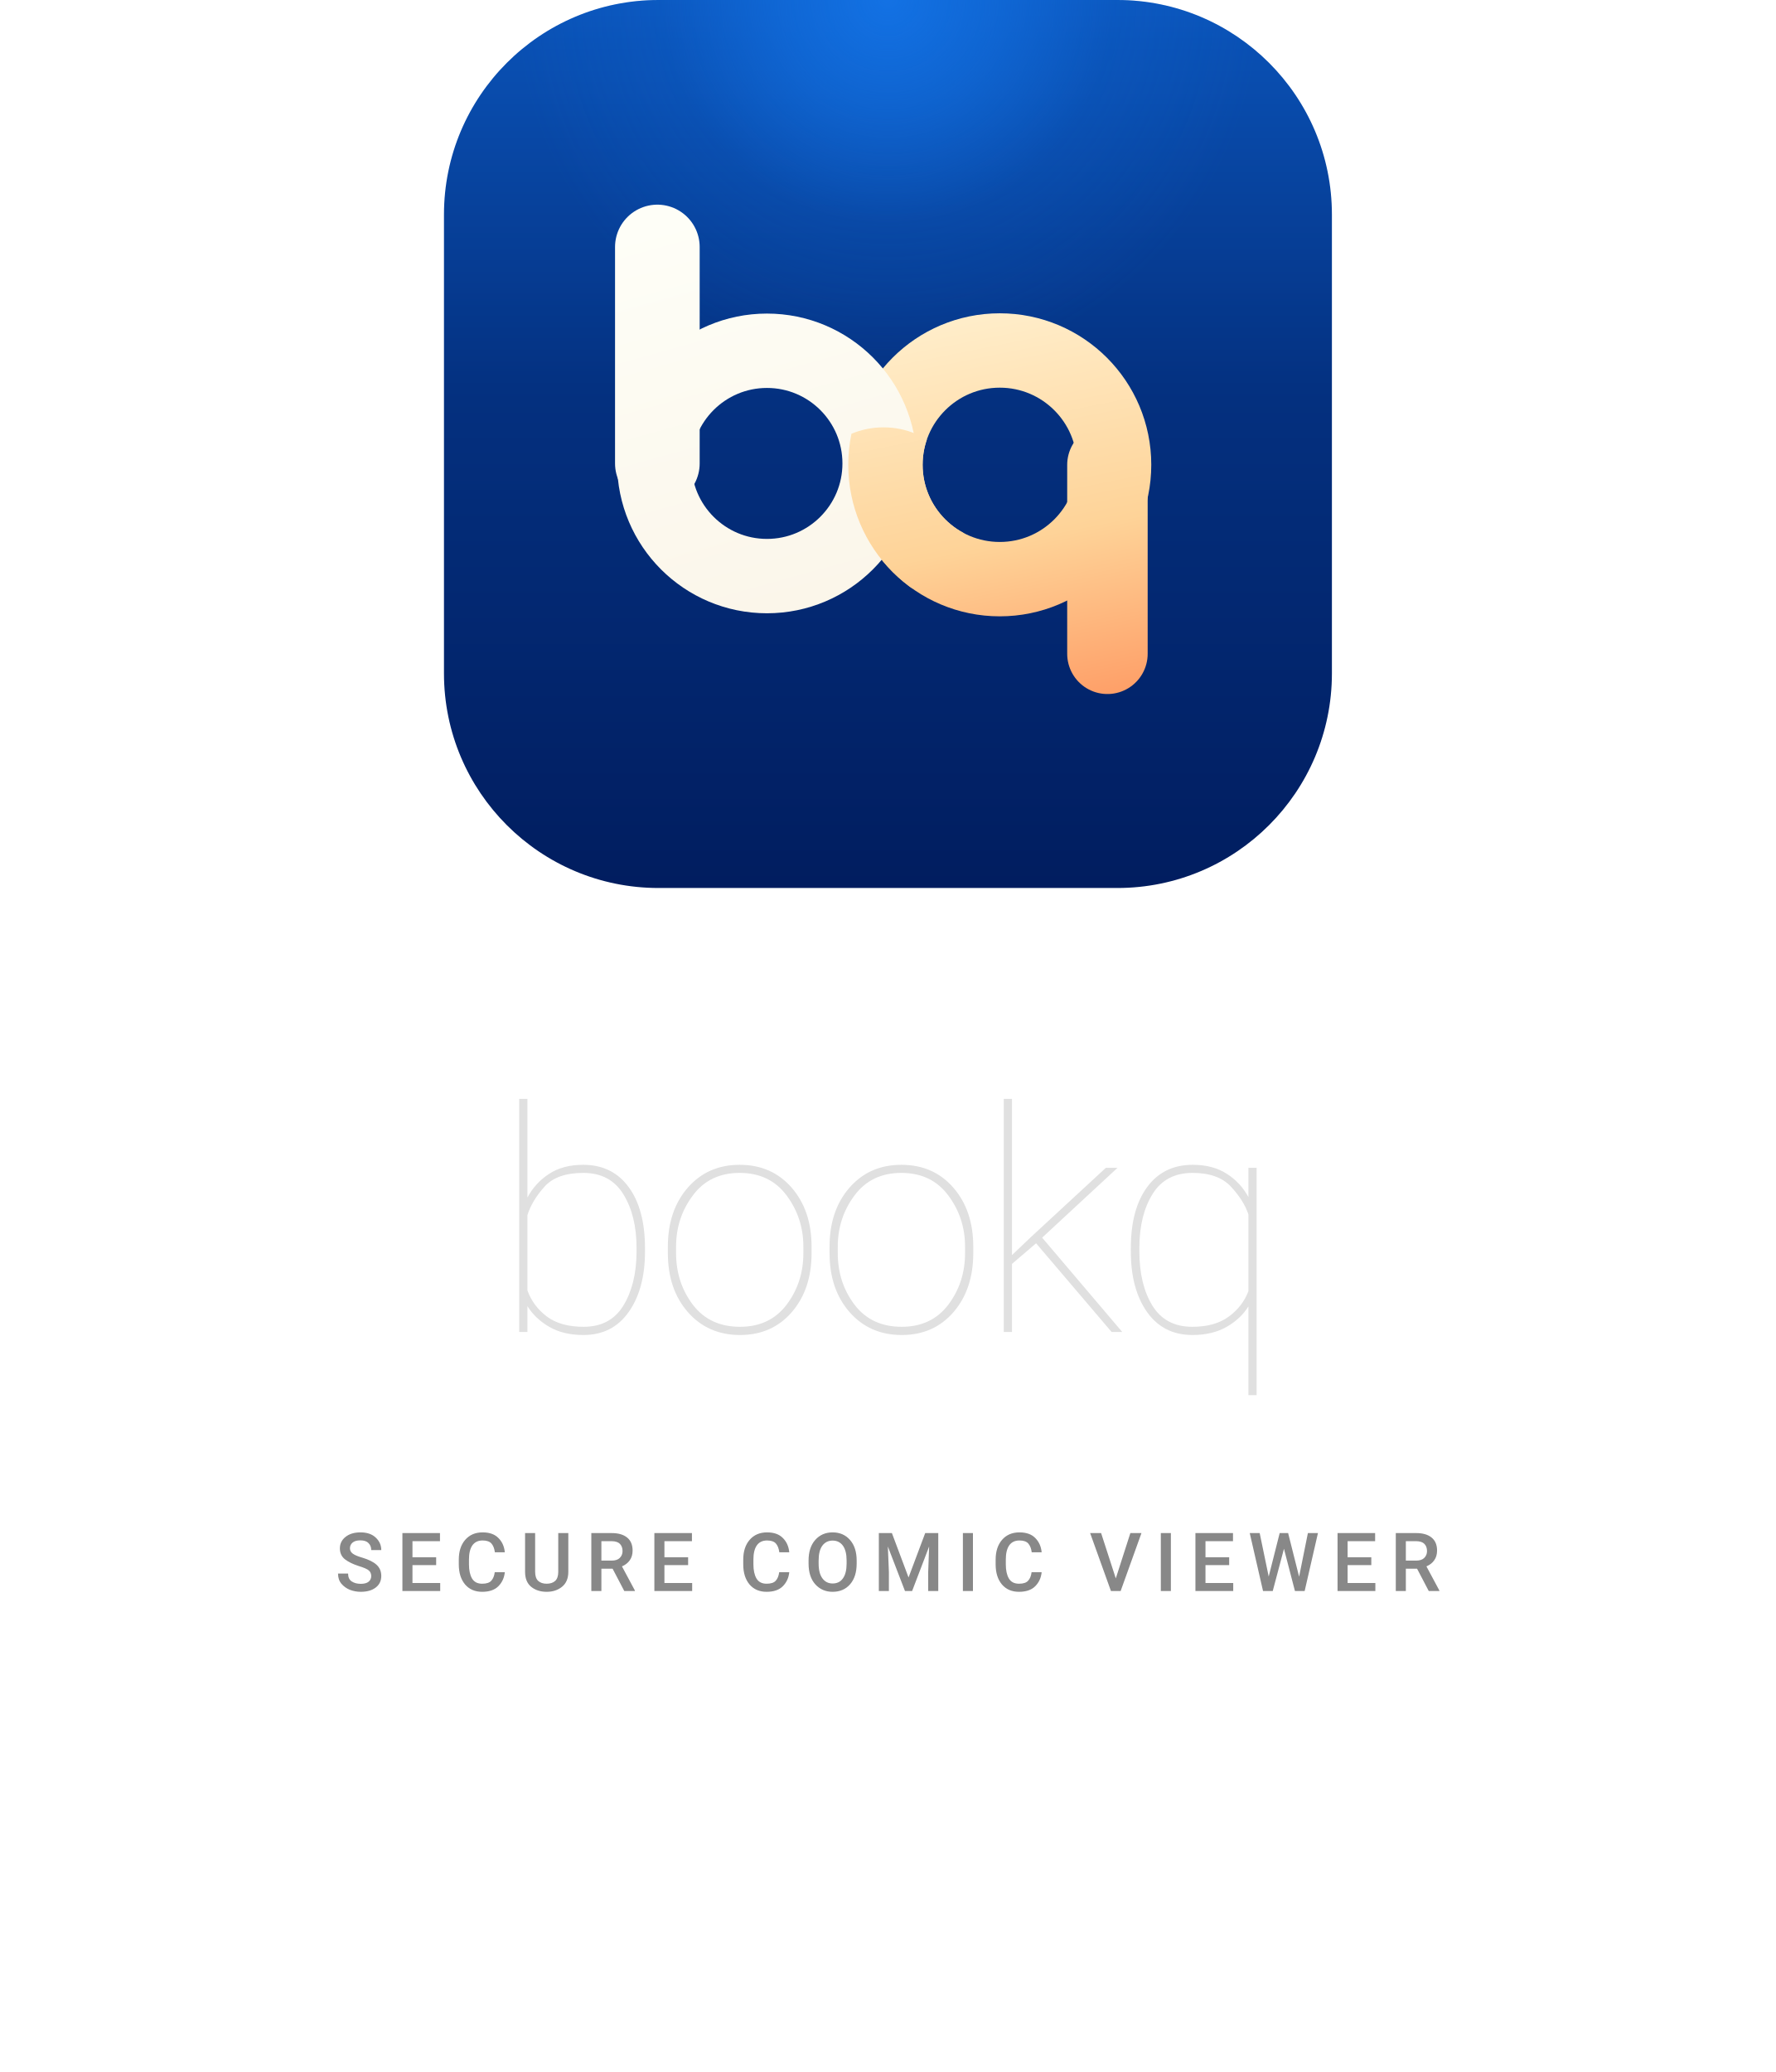
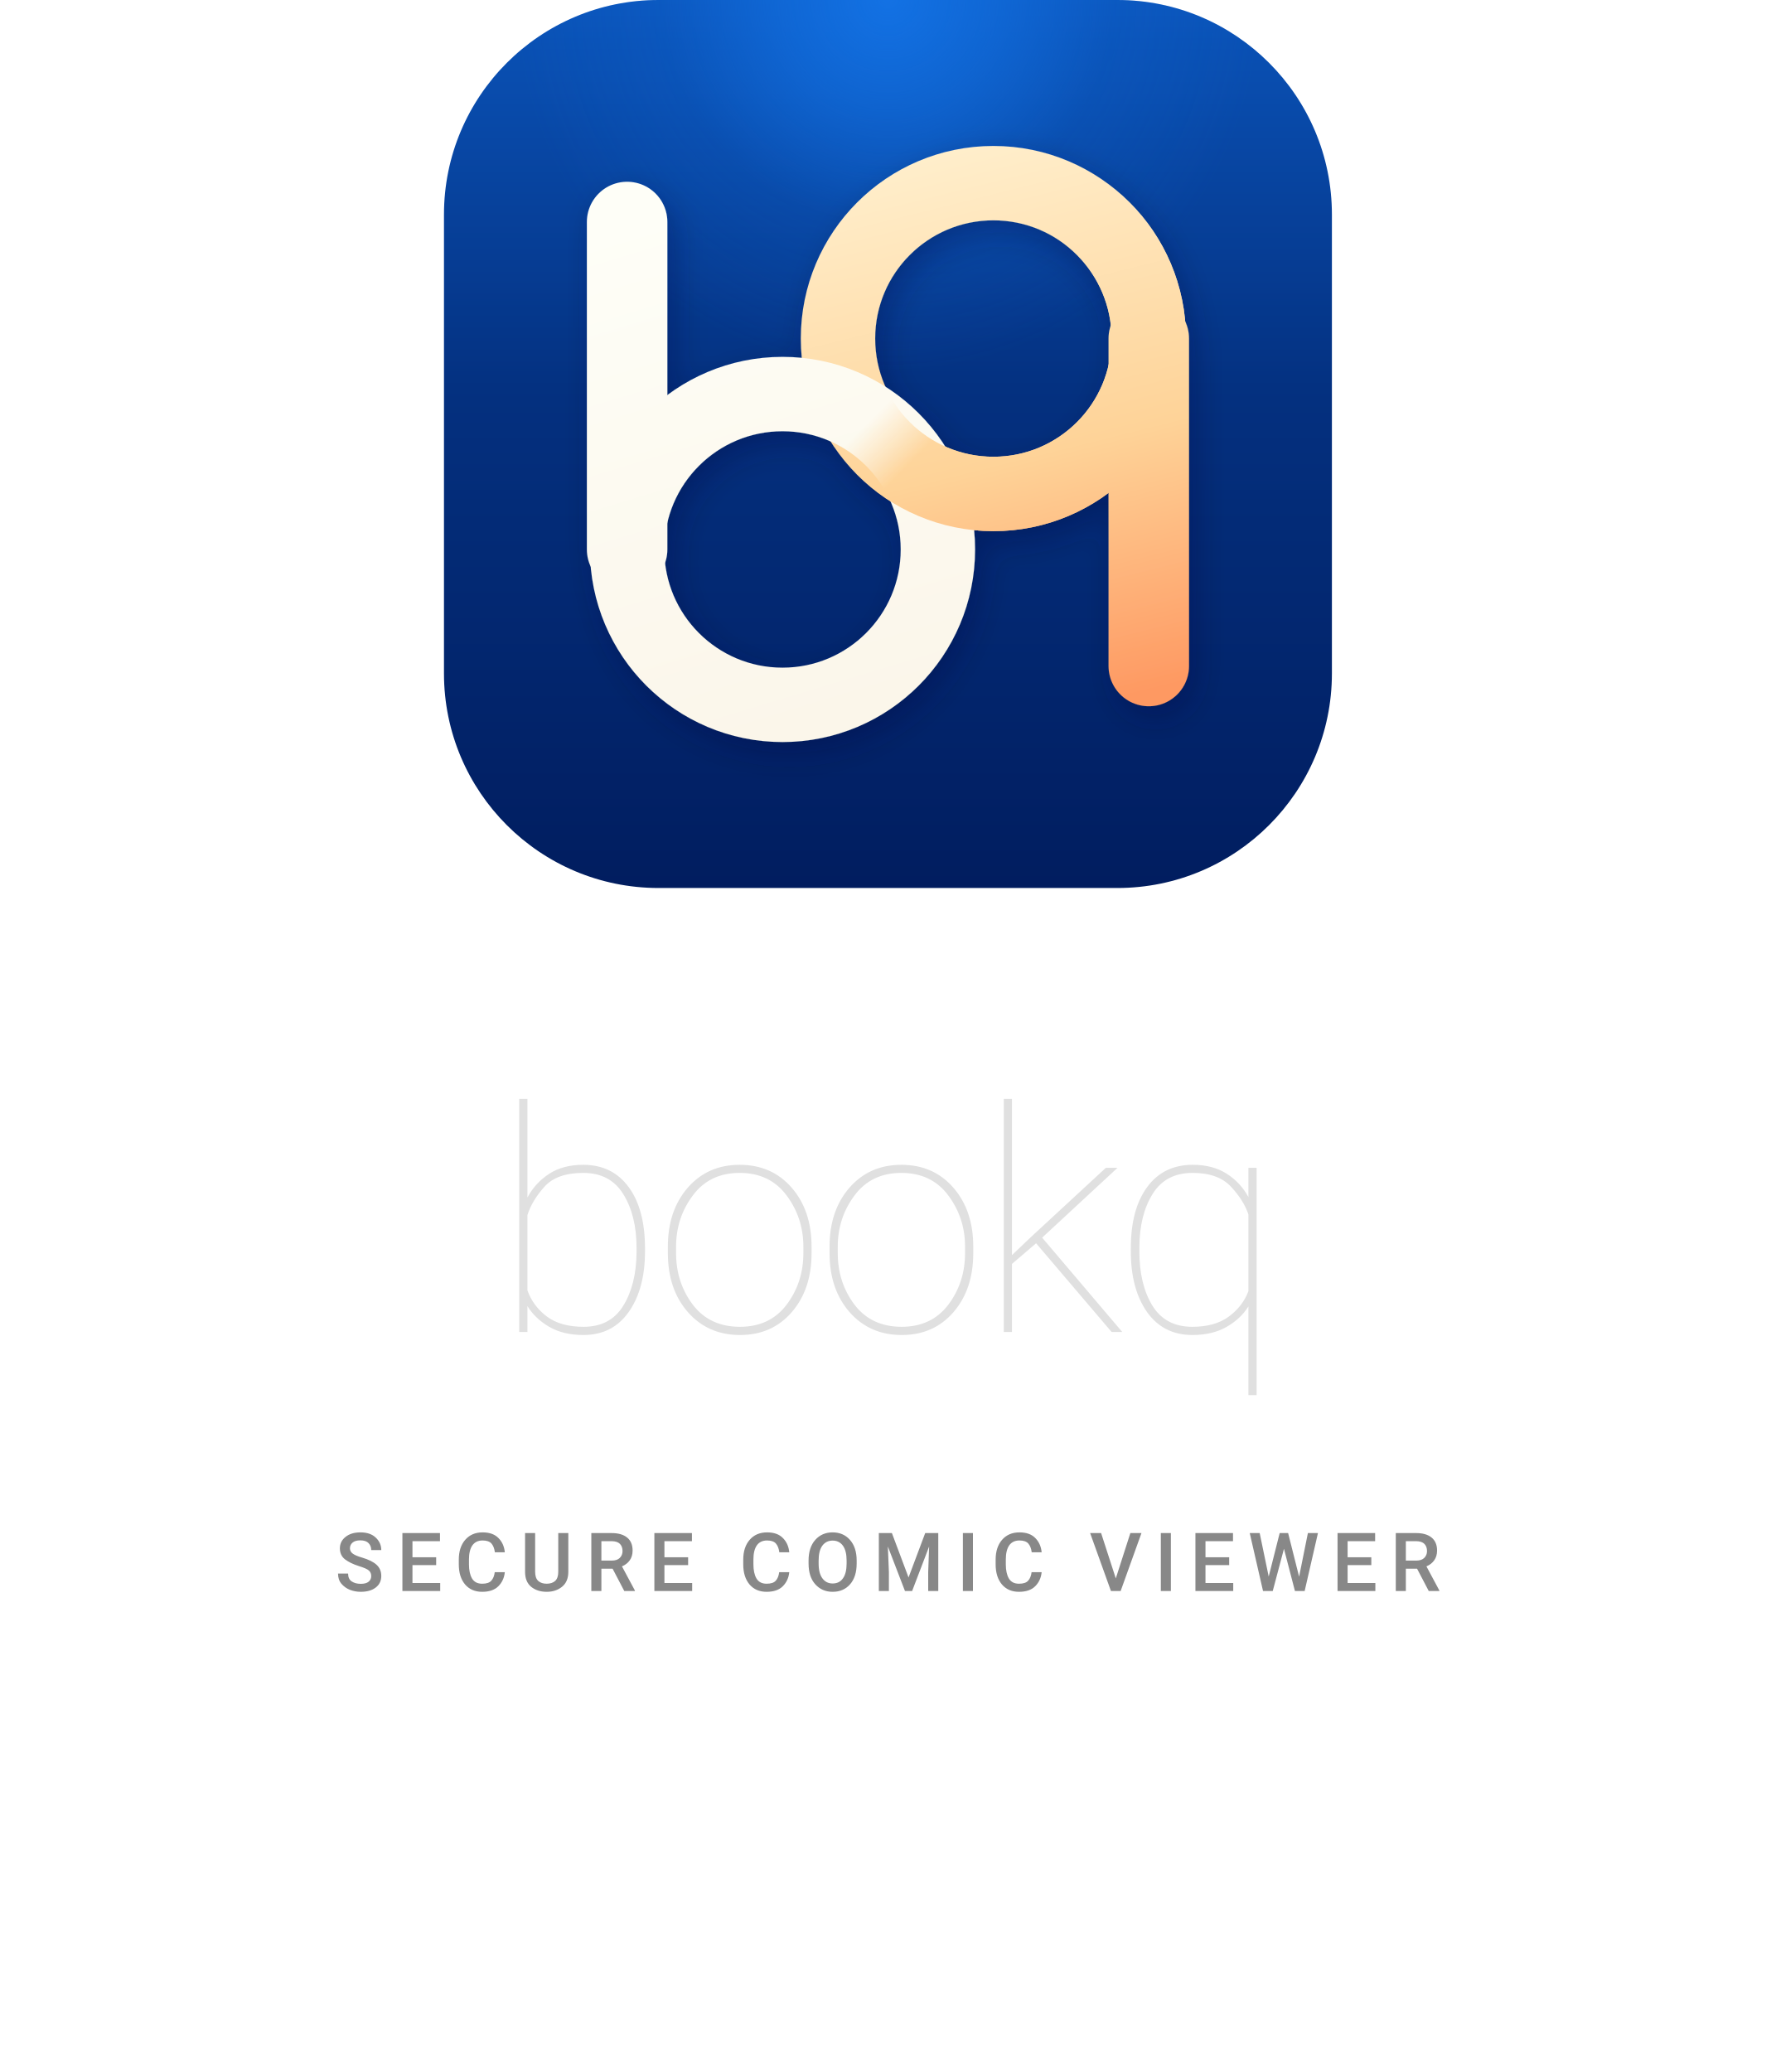
<svg xmlns="http://www.w3.org/2000/svg" viewBox="0 0 240 280">
  <defs>
    <linearGradient id="bg" x1="0" y1="0" x2="0" y2="1">
      <stop offset="0" stop-color="#0A54BA" />
      <stop offset="0.45" stop-color="#04307F" />
      <stop offset="1" stop-color="#011D5F" />
    </linearGradient>
    <radialGradient id="glow" cx="0.5" cy="0" r="0.42">
      <stop offset="0" stop-color="#1373E6" stop-opacity="0.95" />
      <stop offset="0.3" stop-color="#1373E6" stop-opacity="0.6" />
      <stop offset="0.6" stop-color="#1373E6" stop-opacity="0.18" />
      <stop offset="1" stop-color="#1373E6" stop-opacity="0" />
    </radialGradient>
-     <linearGradient id="inkB" gradientUnits="userSpaceOnUse" x1="7.7" y1="8" x2="11.6" y2="22">
+     <linearGradient id="inkB" gradientUnits="userSpaceOnUse" x1="6.4" y1="8" x2="12" y2="26.5">
      <stop offset="0" stop-color="#FEFEF7" />
      <stop offset="1" stop-color="#FBF6EA" />
    </linearGradient>
-     <linearGradient id="inkQ" gradientUnits="userSpaceOnUse" x1="20" y1="11" x2="23" y2="26">
+     <linearGradient id="inkQ" gradientUnits="userSpaceOnUse" x1="20" y1="5" x2="25" y2="25">
      <stop offset="0" stop-color="#FFEECB" />
      <stop offset="0.55" stop-color="#FED398" />
      <stop offset="1" stop-color="#FE9962" />
    </linearGradient>
-     <clipPath id="weaveClip">
-       <circle cx="15.84" cy="18.4" r="3.0" />
-     </clipPath>
+     <linearGradient id="weaveFade" gradientUnits="userSpaceOnUse" x1="15.25" y1="15.25" x2="16.75" y2="16.75">
+       <stop offset="0" stop-color="#000" />
+       <stop offset="1" stop-color="#fff" />
+     </linearGradient>
+     <mask id="weaveMask" maskUnits="userSpaceOnUse" x="0" y="0" width="32" height="32">
+       <rect x="0" y="0" width="32" height="32" fill="url(#weaveFade)" />
+     </mask>
+     <filter id="inkShadow" x="-20%" y="-20%" width="140%" height="140%">
+       <feDropShadow dx="0.25" dy="0.4" stdDeviation="0.55" flood-color="#02113A" flood-opacity="0.3" />
+     </filter>
  </defs>
  <rect x="60" width="120" height="120" rx="29" fill="url(#bg)" />
  <rect x="60" width="120" height="120" rx="29" fill="url(#glow)" />
-   <g transform="translate(60,0) scale(3.75)" fill="none" stroke-linecap="round">
-     <circle cx="20.03" cy="16.75" r="4.12" stroke="url(#inkQ)" stroke-width="2.68" />
-     <line x1="23.91" y1="16.75" x2="23.91" y2="23.56" stroke="url(#inkQ)" stroke-width="2.9" />
-     <circle cx="11.64" cy="16.7" r="4.06" stroke="url(#inkB)" stroke-width="2.68" />
-     <line x1="7.69" y1="8.9" x2="7.69" y2="16.7" stroke="url(#inkB)" stroke-width="3.05" />
-     <g clip-path="url(#weaveClip)">
-       <circle cx="20.03" cy="16.75" r="4.12" stroke="url(#inkQ)" stroke-width="2.68" />
+   <g transform="translate(60,0) scale(3.75)" fill="none" stroke-linecap="round" filter="url(#inkShadow)">
+     <circle id="q-ring" cx="19.8" cy="12.2" r="5.6" stroke="url(#inkQ)" stroke-width="2.68" />
+     <line id="q-stem" x1="25.4" y1="12.2" x2="25.4" y2="24" stroke="url(#inkQ)" stroke-width="2.9" />
+     <circle id="b-ring" cx="12.2" cy="19.8" r="5.6" stroke="url(#inkB)" stroke-width="2.68" />
+     <line id="b-stem" x1="6.6" y1="8" x2="6.6" y2="19.8" stroke="url(#inkB)" stroke-width="2.9" />
+     <g mask="url(#weaveMask)">
+       <circle cx="19.8" cy="12.2" r="5.6" stroke="url(#inkQ)" stroke-width="2.68" />
    </g>
  </g>
  <text x="120" y="180" font-family="-apple-system, BlinkMacSystemFont, 'Segoe UI', Roboto, sans-serif" font-size="42" font-weight="200" fill="#e0e0e0" text-anchor="middle" letter-spacing="-0.03em">bookq</text>
  <text x="120" y="215" font-family="-apple-system, BlinkMacSystemFont, 'Segoe UI', Roboto, sans-serif" font-size="11" font-weight="500" fill="#888" text-anchor="middle" letter-spacing="0.15em">SECURE COMIC VIEWER</text>
</svg>
